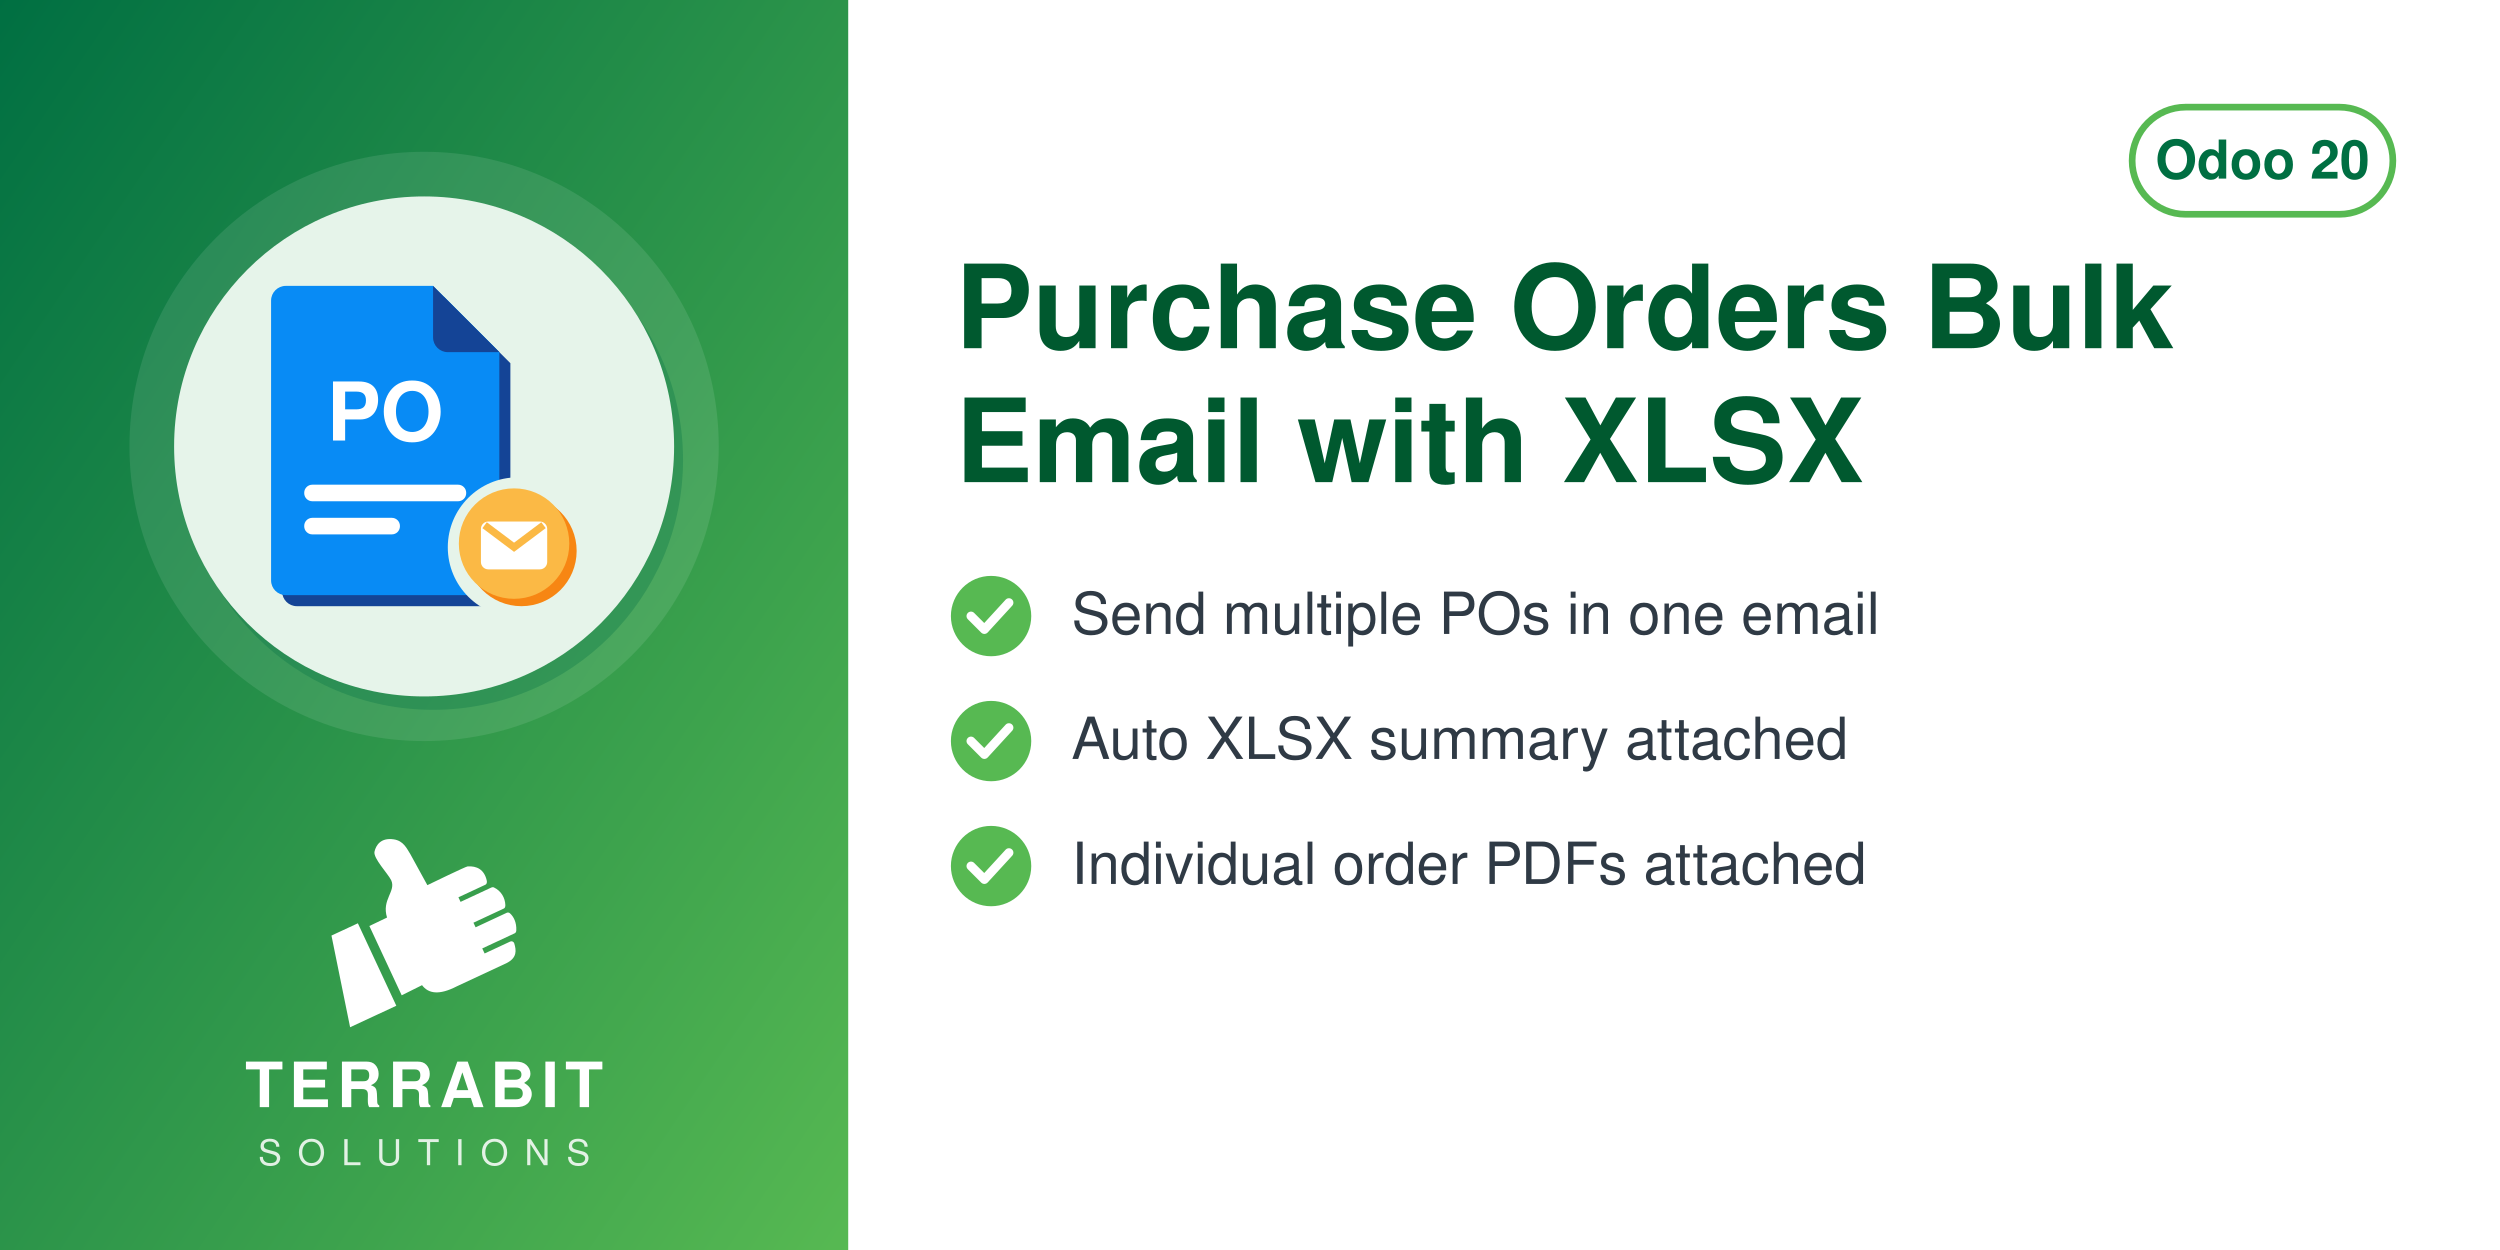
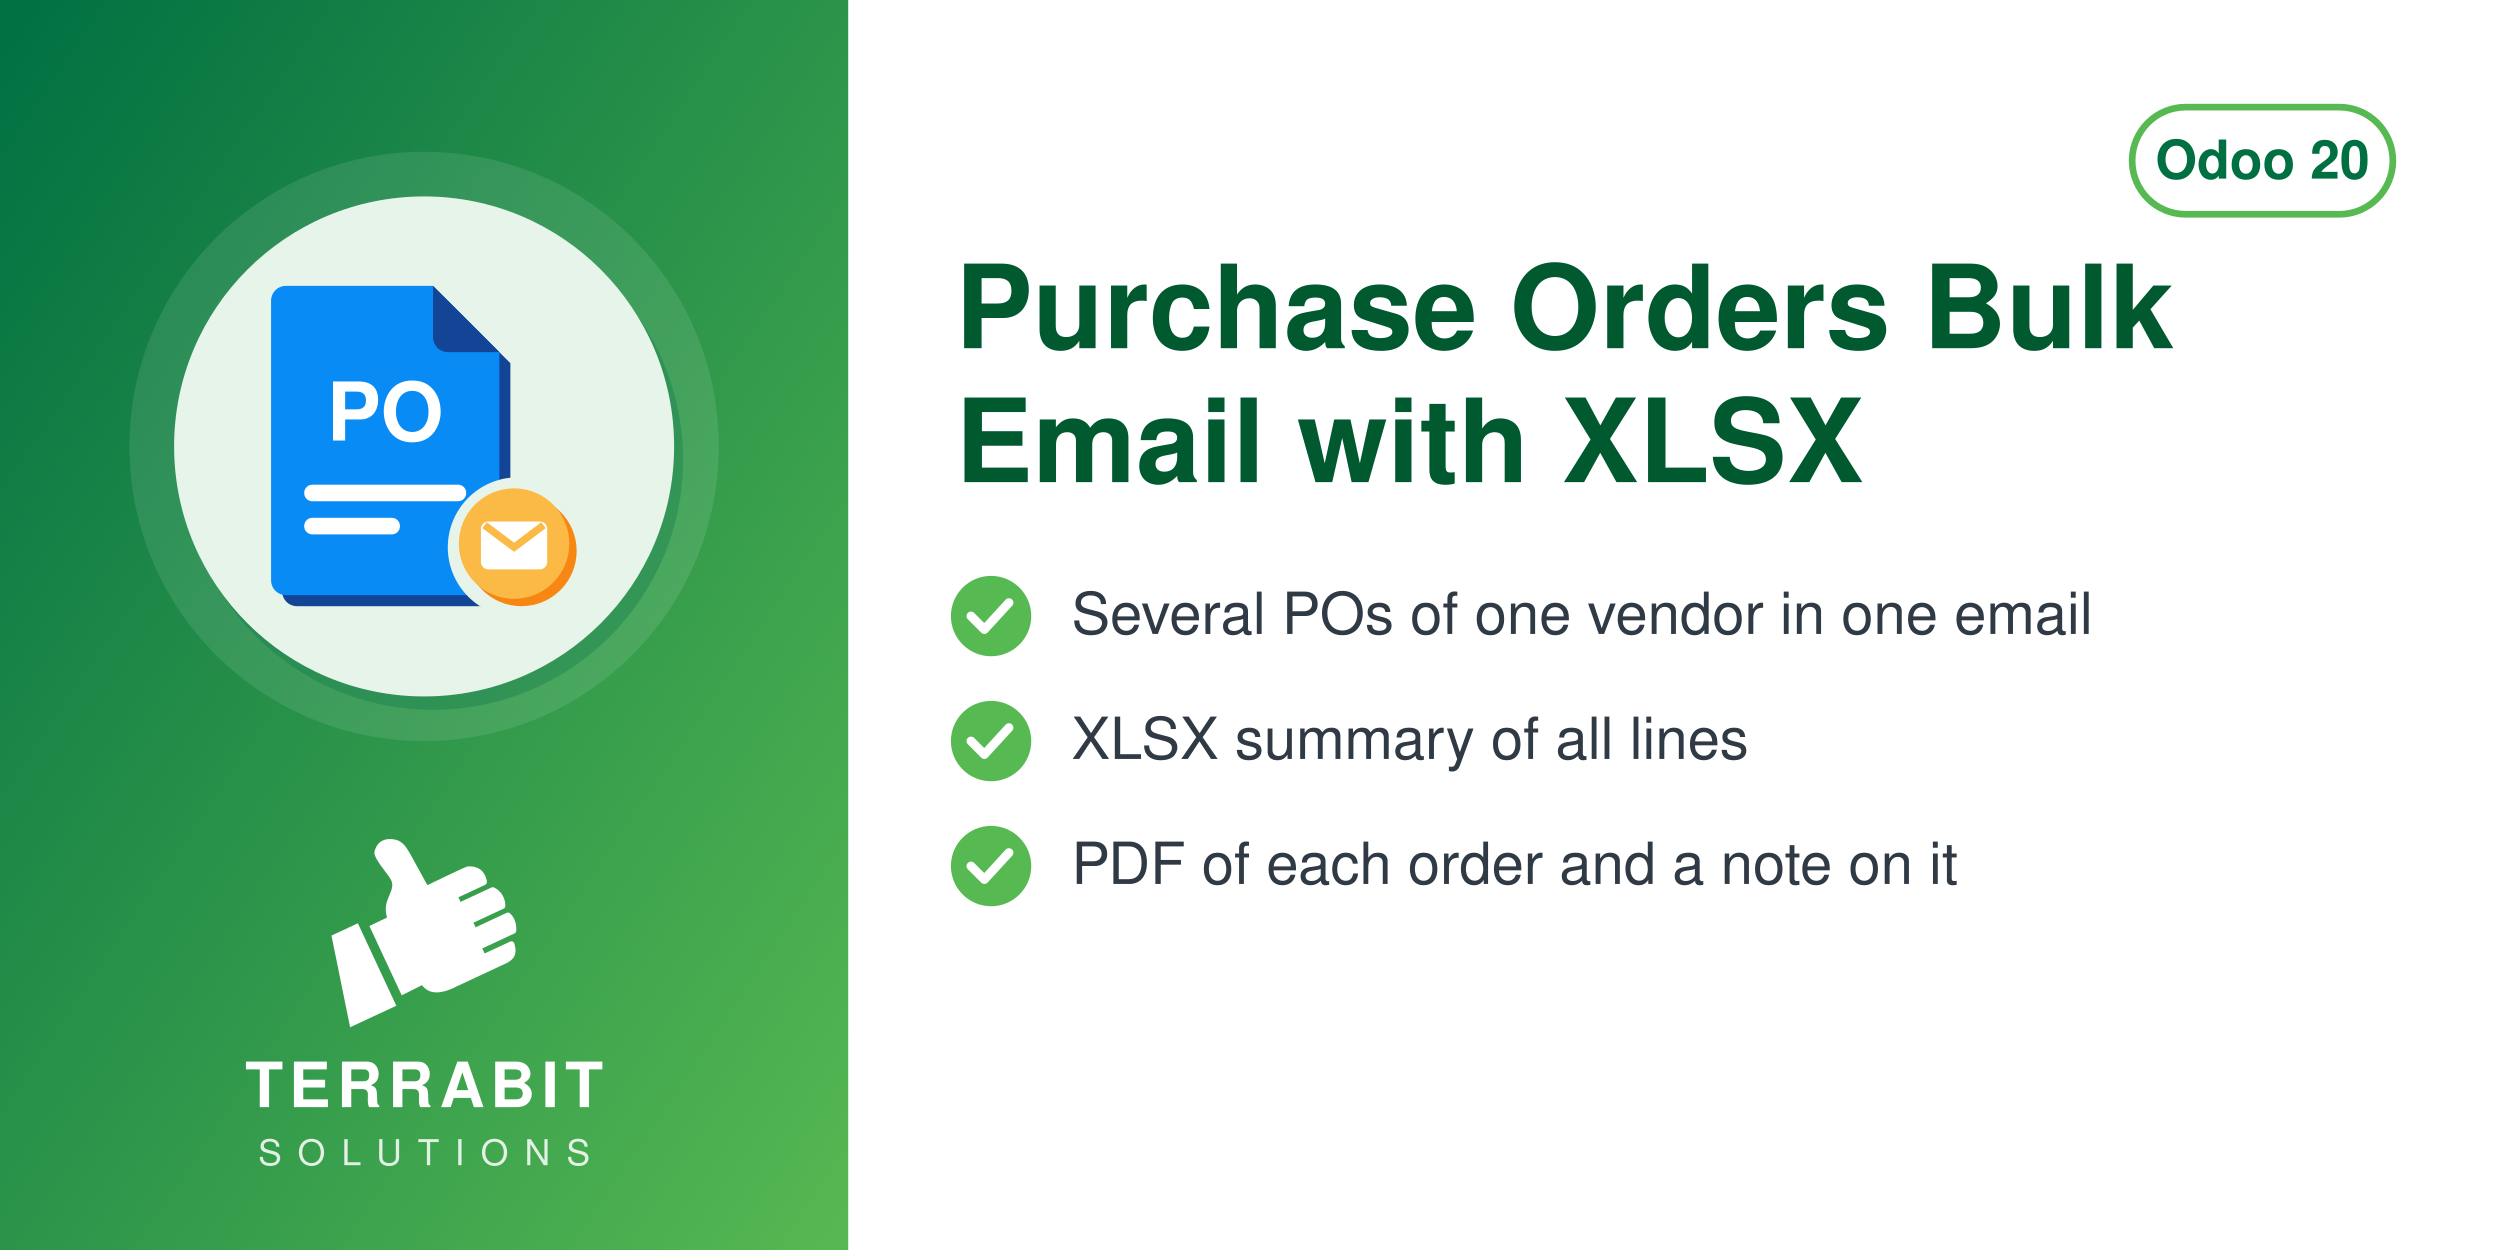
<svg xmlns="http://www.w3.org/2000/svg" width="560" height="280" viewBox="0 0 560 280">
  <defs>
    <linearGradient id="g" x1="0" y1="0" x2="1" y2="1">
      <stop offset="0" stop-color="#006F42" />
      <stop offset="1" stop-color="#57B952" />
    </linearGradient>
  </defs>
  <rect width="560" height="280" fill="#FFFFFF" />
  <rect width="190" height="280" fill="url(#g)" />
  <circle cx="95.0" cy="100" r="66" fill="white" opacity="0.10" />
  <circle cx="97.0" cy="103" r="56" fill="#006F42" opacity="0.30" />
  <circle cx="95.0" cy="100" r="56" fill="#E6F4EA" />
  <svg x="54.0" y="59.0" width="82" height="82" viewBox="0 0 100 100" preserveAspectRatio="xMidYMid meet">
    <g transform="translate(-1.86,0.11) scale(1.0057)">
      <defs>
        <mask id="mi-cut" maskUnits="userSpaceOnUse" x="-20" y="-20" width="140" height="140">
          <rect x="-20" y="-20" width="140" height="140" fill="#fff" />
          <circle cx="77" cy="77" r="19" fill="#000" />
        </mask>
      </defs>
      <g mask="url(#mi-cut)">
        <g transform="translate(3,3)" fill="#144496">
          <path d="M14,6 h40 l18,18 v62 a4,4 0 0 1 -4,4 h-54 a4,4 0 0 1 -4,-4 v-76 a4,4 0 0 1 4,-4z" />
        </g>
        <g fill="#088BF5">
          <path d="M14,6 h40 l18,18 v62 a4,4 0 0 1 -4,4 h-54 a4,4 0 0 1 -4,-4 v-76 a4,4 0 0 1 4,-4z" />
        </g>
        <path d="M54,6 v14 a4,4 0 0 0 4,4 h14z" fill="#144496" />
        <text x="41" y="48" font-family="Helvetica, Arial, sans-serif" font-weight="bold" font-size="22" fill="#FFFFFF" text-anchor="middle">PO</text>
        <rect x="19" y="60" width="44" height="4.5" rx="2.2" fill="#FFFFFF" />
        <rect x="19" y="69" width="26" height="4.5" rx="2.2" fill="#FFFFFF" />
      </g>
      <circle cx="78" cy="78" r="15" fill="#F78613" />
      <circle cx="76" cy="76" r="15" fill="#FBB945" />
      <rect x="67" y="70" width="18" height="13" rx="2" fill="#FFFFFF" />
      <path d="M68,71 l8,6 l8,-6" fill="none" stroke="#FBB945" stroke-width="2" />
    </g>
  </svg>
  <svg x="72.0" y="186" width="46" height="46" viewBox="4045 2535 3400 3400" preserveAspectRatio="xMidYMid meet">
    <path fill="#FFFFFF" d="M4648.32 4073.59l636.59 1365.17 -765.09 355.96 -308.63 -1517.87 437.13 -203.26zm725.61 1192.32l336.75 -167.88c105.65,140.85 282.69,170.72 576.82,18.8l819.92 -382.33c181.4,-90.13 164.26,-214.57 130.07,-328.43 -4.28,-14.25 -13.68,-24.81 -27.34,-30.7 -13.67,-5.89 -27.61,-5.11 -41.09,1.18l-422.32 196.93 -39.04 -83.72 538.07 -250.91c16.64,-7.76 24.7,-27.69 25.58,-46.04 6.48,-134.33 -44.36,-230.89 -105.84,-285.23 -15.2,-13.44 -35.71,-15.59 -54.12,-7l-513.92 239.64 -35.6 -76.34 506.31 -236.1c17.69,-8.25 22.52,-36.93 21.83,-56.45 -4.1,-117.31 -67.62,-232.74 -187.72,-290.66 -13.94,-6.72 -28.64,-6.36 -42.69,0.19l-511.21 238.38 -35.37 -75.86 448.98 -209.36c20.44,-9.53 25.81,-42.28 21.02,-64.32 -41.02,-189.07 -167.92,-247.8 -318.14,-237.87 -29.39,1.94 -589.86,273.16 -665.95,310.54l-281.84 -513.57c-59.06,-93.13 -112.7,-221.7 -276.47,-245.13 -211.24,-30.22 -291.56,94.38 -316.89,203.13 -25.32,108.75 223.84,365.99 276.05,473.69 85.52,184.27 -161.86,318.11 -68.41,617.99l-292.54 139.94 535.09 1147.51z" />
  </svg>
  <text x="95.0" y="248" text-anchor="middle" font-family="Helvetica,Arial,sans-serif" font-size="14" font-weight="800" letter-spacing="1.4" fill="white">TERRABIT</text>
  <text x="95.0" y="261" text-anchor="middle" font-family="Helvetica,Arial,sans-serif" font-size="8" font-weight="500" letter-spacing="3.6" fill="white" opacity="0.85">SOLUTIONS</text>
  <g>
    <rect x="477.6" y="24" width="58.4" height="24" rx="12" fill="none" stroke="#57B952" stroke-width="1.5" />
    <text x="506.8" y="40" text-anchor="middle" font-family="Helvetica,Arial,sans-serif" font-size="12" font-weight="700" fill="#006F42">Odoo 20</text>
  </g>
  <text x="214" y="78" font-family="Helvetica,Arial,sans-serif" font-size="26" font-weight="700" fill="#00592F">Purchase Orders Bulk</text>
  <text x="214" y="108" font-family="Helvetica,Arial,sans-serif" font-size="26" font-weight="700" fill="#00592F">Email with XLSX</text>
  <circle cx="222" cy="138" r="9" fill="#57B952" />
  <path d="M217.5 138 l3 3 l5.5 -6" fill="none" stroke="white" stroke-width="2" stroke-linecap="round" stroke-linejoin="round" />
-   <text x="240" y="142" font-family="Helvetica,Arial,sans-serif" font-size="13" fill="#2F3A45">Send multiple POs in one email</text>
+   <text x="240" y="142" font-family="Helvetica,Arial,sans-serif" font-size="13" fill="#2F3A45">Several POs of one vendor in one email</text>
  <circle cx="222" cy="166" r="9" fill="#57B952" />
  <path d="M217.5 166 l3 3 l5.5 -6" fill="none" stroke="white" stroke-width="2" stroke-linecap="round" stroke-linejoin="round" />
-   <text x="240" y="170" font-family="Helvetica,Arial,sans-serif" font-size="13" fill="#2F3A45">Auto XLSX summary attached</text>
+   <text x="240" y="170" font-family="Helvetica,Arial,sans-serif" font-size="13" fill="#2F3A45">XLSX summary of all lines</text>
  <circle cx="222" cy="194" r="9" fill="#57B952" />
  <path d="M217.5 194 l3 3 l5.5 -6" fill="none" stroke="white" stroke-width="2" stroke-linecap="round" stroke-linejoin="round" />
-   <text x="240" y="198" font-family="Helvetica,Arial,sans-serif" font-size="13" fill="#2F3A45">Individual order PDFs attached</text>
+   <text x="240" y="198" font-family="Helvetica,Arial,sans-serif" font-size="13" fill="#2F3A45">PDF of each order and a note on it</text>
</svg>
